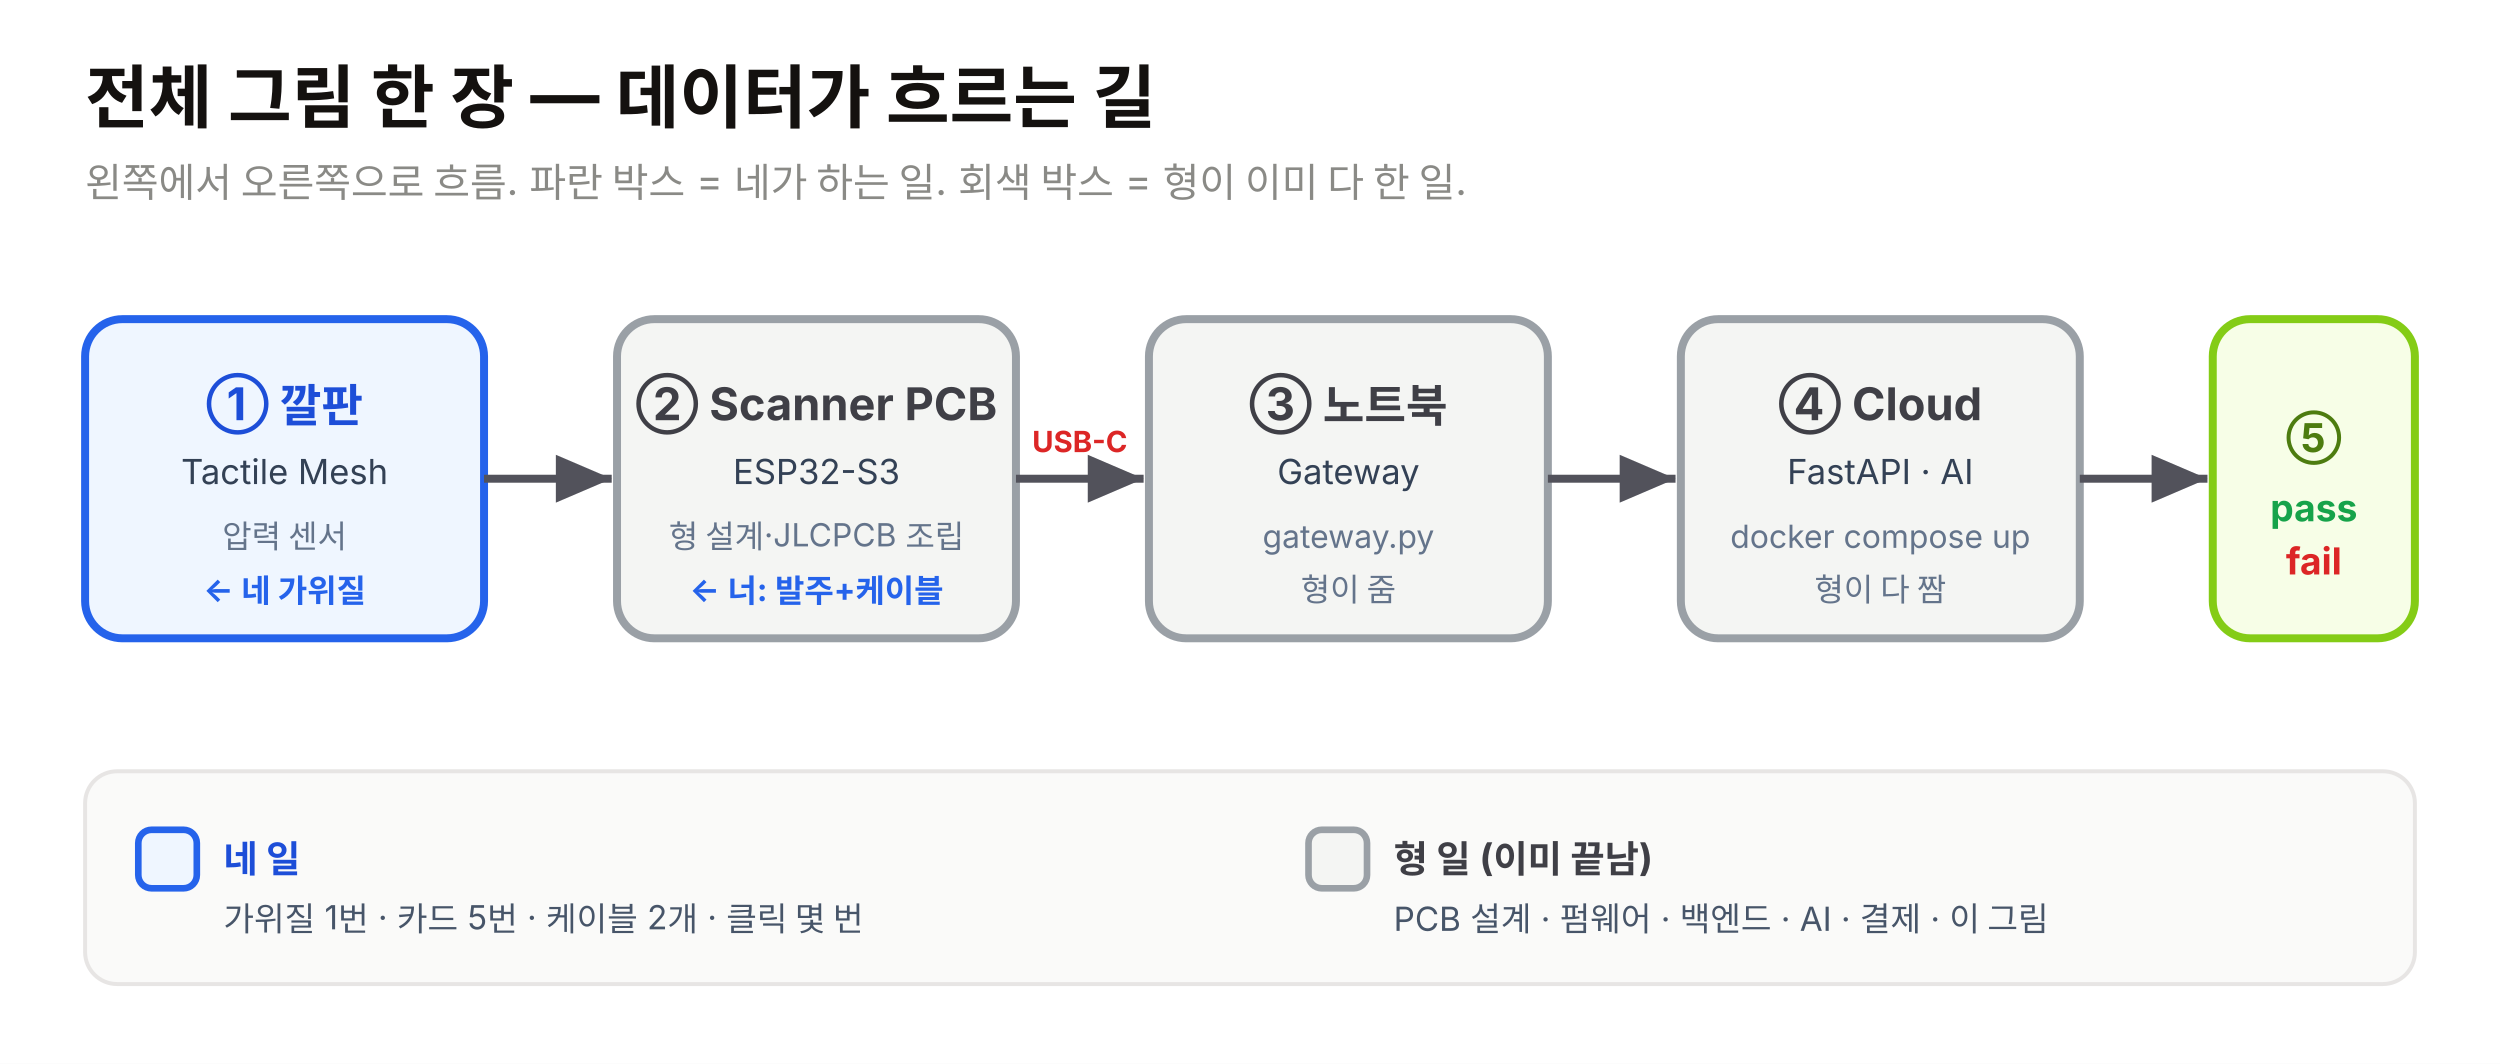
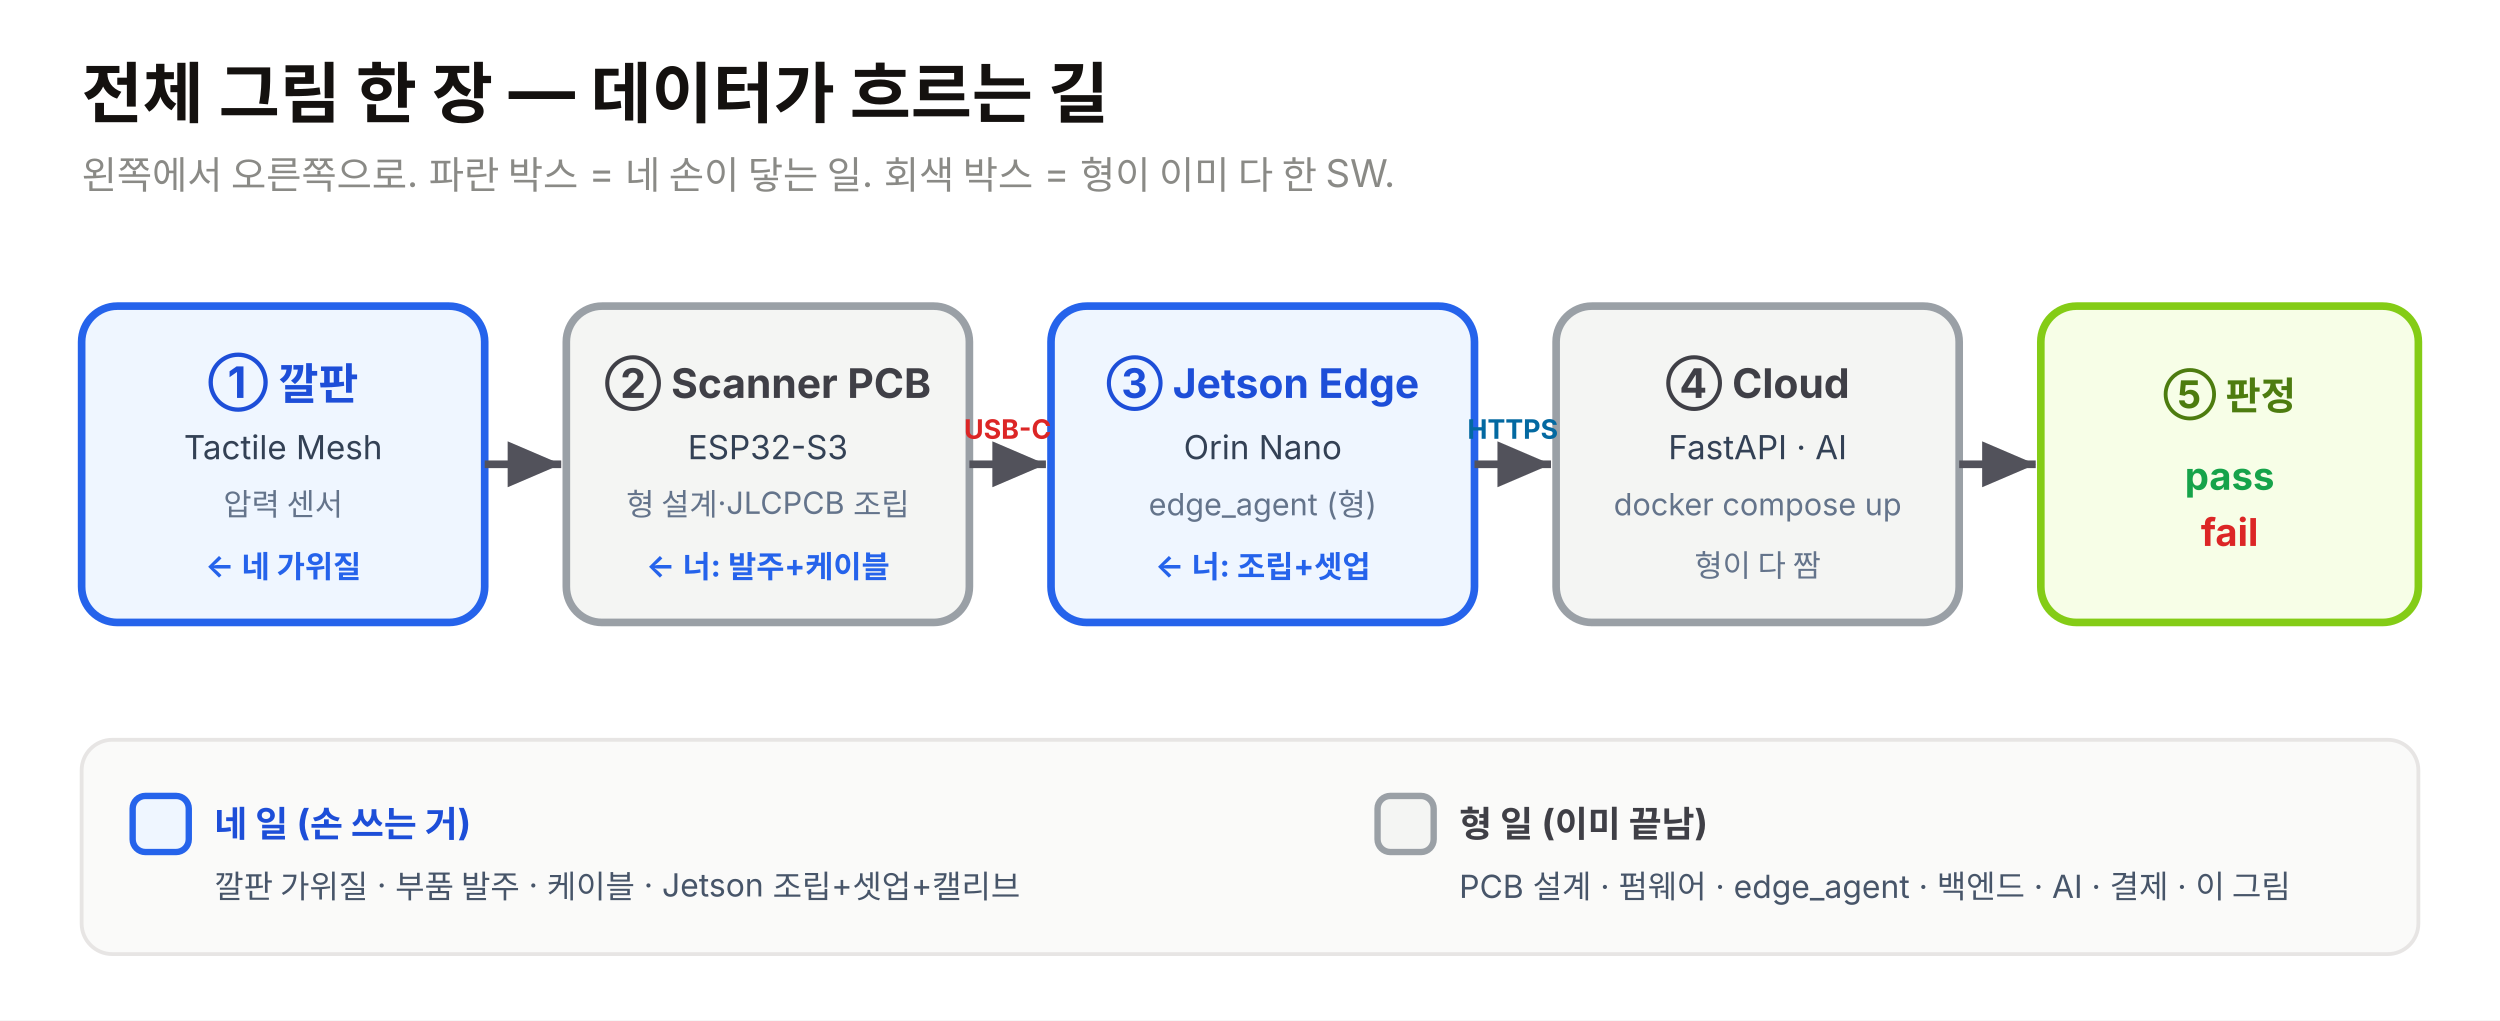
- <svg xmlns="http://www.w3.org/2000/svg" viewBox="0 0 940 400" font-family="-apple-system, 'Segoe UI', 'Apple SD Gothic Neo', 'Malgun Gothic', 'Noto Sans KR', sans-serif">
-   <rect x="0" y="0" width="940" height="400" fill="#ffffff" />
+ <svg xmlns="http://www.w3.org/2000/svg" viewBox="0 0 980 400" font-family="-apple-system, 'Segoe UI', 'Apple SD Gothic Neo', 'Malgun Gothic', 'Noto Sans KR', sans-serif">
+   <rect x="0" y="0" width="980" height="400" fill="#ffffff" />
  <text x="32" y="46" font-size="26" font-weight="700" fill="#14110f">전체 그림 한 장 — 데이터가 흐르는 길</text>
-   <text x="32" y="74" font-size="15" fill="#8a8a86">왼쪽에서 오른쪽으로 흐름. 파란 박스 = 네가 하는 일. 회색 박스 = 형이 이미 다 한 일.</text>
-   <rect x="32" y="120" width="150" height="120" rx="14" fill="#eff6ff" stroke="#2563eb" stroke-width="3" />
-   <text x="107" y="158" font-size="17" font-weight="700" fill="#1d4ed8" text-anchor="middle">① 깔판</text>
-   <text x="107" y="182" font-size="13" fill="#334155" text-anchor="middle">Tactile Mesh</text>
-   <text x="107" y="206" font-size="12" fill="#64748b" text-anchor="middle">압력 센서</text>
-   <text x="107" y="226" font-size="12" fill="#2563eb" text-anchor="middle" font-weight="700">← 네 가위질</text>
-   <rect x="232" y="120" width="150" height="120" rx="14" fill="#f4f5f3" stroke="#9aa0a6" stroke-width="3" />
-   <text x="307" y="158" font-size="17" font-weight="700" fill="#3f3f46" text-anchor="middle">② Scanner PCB</text>
-   <text x="307" y="182" font-size="13" fill="#334155" text-anchor="middle">ESP32-S3</text>
-   <text x="307" y="206" font-size="12" fill="#64748b" text-anchor="middle">형 설계·JLCPCB 조립</text>
-   <text x="307" y="226" font-size="12" fill="#2563eb" text-anchor="middle" font-weight="700">← 너: 발주+케이블</text>
-   <rect x="432" y="120" width="150" height="120" rx="14" fill="#f4f5f3" stroke="#9aa0a6" stroke-width="3" />
-   <text x="507" y="158" font-size="17" font-weight="700" fill="#3f3f46" text-anchor="middle">③ 노트북</text>
-   <text x="507" y="182" font-size="13" fill="#334155" text-anchor="middle">Gateway</text>
-   <text x="507" y="206" font-size="12" fill="#64748b" text-anchor="middle">gateway.py</text>
-   <text x="507" y="226" font-size="12" fill="#64748b" text-anchor="middle">형이 줌</text>
-   <rect x="632" y="120" width="150" height="120" rx="14" fill="#f4f5f3" stroke="#9aa0a6" stroke-width="3" />
-   <text x="707" y="158" font-size="17" font-weight="700" fill="#3f3f46" text-anchor="middle">④ Cloud</text>
-   <text x="707" y="182" font-size="13" fill="#334155" text-anchor="middle">FastAPI · AI</text>
-   <text x="707" y="206" font-size="12" fill="#64748b" text-anchor="middle">docker compose up</text>
-   <text x="707" y="226" font-size="12" fill="#64748b" text-anchor="middle">형이 다 짬</text>
-   <rect x="832" y="120" width="76" height="120" rx="14" fill="#f7fee7" stroke="#84cc16" stroke-width="3" />
-   <text x="870" y="170" font-size="15" font-weight="700" fill="#4d7c0f" text-anchor="middle">⑤</text>
-   <text x="870" y="196" font-size="14" font-weight="700" fill="#16a34a" text-anchor="middle">pass</text>
-   <text x="870" y="216" font-size="14" font-weight="700" fill="#dc2626" text-anchor="middle">fail</text>
+   <text x="32" y="74" font-size="15" fill="#8a8a86">왼쪽에서 오른쪽으로. 파란 박스 = 네 손이 닿는 일. 회색 박스 = 형이 이미 다 한 SW.</text>
+   <rect x="32" y="120" width="158" height="124" rx="14" fill="#eff6ff" stroke="#2563eb" stroke-width="3" />
+   <text x="111" y="156" font-size="17" font-weight="700" fill="#1d4ed8" text-anchor="middle">① 깔판</text>
+   <text x="111" y="180" font-size="13" fill="#334155" text-anchor="middle">Tactile Mesh</text>
+   <text x="111" y="202" font-size="12" fill="#64748b" text-anchor="middle">압력 센서</text>
+   <text x="111" y="226" font-size="12" fill="#2563eb" text-anchor="middle" font-weight="700">← 네 가위질</text>
+   <rect x="222" y="120" width="158" height="124" rx="14" fill="#f4f5f3" stroke="#9aa0a6" stroke-width="3" />
+   <text x="301" y="156" font-size="16" font-weight="700" fill="#3f3f46" text-anchor="middle">② Scanner PCB</text>
+   <text x="301" y="180" font-size="13" fill="#334155" text-anchor="middle">ESP32-S3</text>
+   <text x="301" y="202" font-size="12" fill="#64748b" text-anchor="middle">형 설계·JLCPCB 조립</text>
+   <text x="301" y="226" font-size="12" fill="#2563eb" text-anchor="middle" font-weight="700">← 너: 발주+케이블</text>
+   <rect x="412" y="120" width="166" height="124" rx="14" fill="#eff6ff" stroke="#2563eb" stroke-width="3" />
+   <text x="495" y="156" font-size="16" font-weight="700" fill="#1d4ed8" text-anchor="middle">③ Jetson Edge</text>
+   <text x="495" y="180" font-size="13" fill="#334155" text-anchor="middle">Orin Nano</text>
+   <text x="495" y="202" font-size="12" fill="#64748b" text-anchor="middle">edge_agent (형)</text>
+   <text x="495" y="226" font-size="12" fill="#2563eb" text-anchor="middle" font-weight="700">← 너: 조립+셋업</text>
+   <rect x="610" y="120" width="158" height="124" rx="14" fill="#f4f5f3" stroke="#9aa0a6" stroke-width="3" />
+   <text x="689" y="156" font-size="16" font-weight="700" fill="#3f3f46" text-anchor="middle">④ Cloud</text>
+   <text x="689" y="180" font-size="13" fill="#334155" text-anchor="middle">FastAPI · AI</text>
+   <text x="689" y="202" font-size="12" fill="#64748b" text-anchor="middle">docker compose up</text>
+   <text x="689" y="226" font-size="12" fill="#64748b" text-anchor="middle">형이 다 짬</text>
+   <rect x="800" y="120" width="148" height="124" rx="14" fill="#f7fee7" stroke="#84cc16" stroke-width="3" />
+   <text x="874" y="160" font-size="15" font-weight="700" fill="#4d7c0f" text-anchor="middle">⑤ 판정</text>
+   <text x="874" y="192" font-size="15" font-weight="700" fill="#16a34a" text-anchor="middle">pass</text>
+   <text x="874" y="214" font-size="15" font-weight="700" fill="#dc2626" text-anchor="middle">fail</text>
  <defs>
    <marker id="ah" markerWidth="10" markerHeight="10" refX="7" refY="3" orient="auto" markerUnits="strokeWidth">
      <path d="M0,0 L7,3 L0,6 Z" fill="#52525b" />
    </marker>
  </defs>
-   <line x1="182" y1="180" x2="230" y2="180" stroke="#52525b" stroke-width="3" marker-end="url(#ah)" />
-   <line x1="382" y1="180" x2="430" y2="180" stroke="#52525b" stroke-width="3" marker-end="url(#ah)" />
-   <text x="406" y="170" font-size="11" fill="#dc2626" text-anchor="middle" font-weight="700">USB-C</text>
-   <line x1="582" y1="180" x2="630" y2="180" stroke="#52525b" stroke-width="3" marker-end="url(#ah)" />
-   <line x1="782" y1="180" x2="830" y2="180" stroke="#52525b" stroke-width="3" marker-end="url(#ah)" />
-   <rect x="32" y="290" width="876" height="80" rx="12" fill="#fafaf9" stroke="#e7e5e4" stroke-width="1.5" />
+   <line x1="190" y1="182" x2="220" y2="182" stroke="#52525b" stroke-width="3" marker-end="url(#ah)" />
+   <line x1="380" y1="182" x2="410" y2="182" stroke="#52525b" stroke-width="3" marker-end="url(#ah)" />
+   <text x="395" y="172" font-size="10.5" fill="#dc2626" text-anchor="middle" font-weight="700">USB-C</text>
+   <line x1="578" y1="182" x2="608" y2="182" stroke="#52525b" stroke-width="3" marker-end="url(#ah)" />
+   <text x="593" y="172" font-size="10.5" fill="#0369a1" text-anchor="middle" font-weight="700">HTTPS</text>
+   <line x1="768" y1="182" x2="798" y2="182" stroke="#52525b" stroke-width="3" marker-end="url(#ah)" />
+   <rect x="32" y="290" width="916" height="84" rx="12" fill="#fafaf9" stroke="#e7e5e4" stroke-width="1.5" />
  <rect x="52" y="312" width="22" height="22" rx="5" fill="#eff6ff" stroke="#2563eb" stroke-width="2.5" />
-   <text x="84" y="328" font-size="14" fill="#1d4ed8" font-weight="700">네 일</text>
-   <text x="84" y="350" font-size="12.5" fill="#475569">가위질 1번 · 카드 5번 · 케이블 2개 · 클릭 몇 번</text>
-   <rect x="492" y="312" width="22" height="22" rx="5" fill="#f4f5f3" stroke="#9aa0a6" stroke-width="2.5" />
-   <text x="524" y="328" font-size="14" fill="#3f3f46" font-weight="700">형 일 (이미 끝남)</text>
-   <text x="524" y="350" font-size="12.5" fill="#475569">PCB 설계 · 펌웨어 · 백엔드 · AI · 결제 · 이 그림</text>
+   <text x="84" y="328" font-size="14" fill="#1d4ed8" font-weight="700">네 일 (손 쓰는 거)</text>
+   <text x="84" y="352" font-size="12.5" fill="#475569">깔판 가위질 · 부품 발주 · 케이블 · Jetson 조립+셋업+캘리브</text>
+   <rect x="540" y="312" width="22" height="22" rx="5" fill="#f4f5f3" stroke="#9aa0a6" stroke-width="2.5" />
+   <text x="572" y="328" font-size="14" fill="#3f3f46" font-weight="700">형 일 (이미 끝남)</text>
+   <text x="572" y="352" font-size="12.5" fill="#475569">PCB 설계 · 펌웨어 · edge_agent · 백엔드 · AI · 결제 · 이 그림</text>
</svg>
